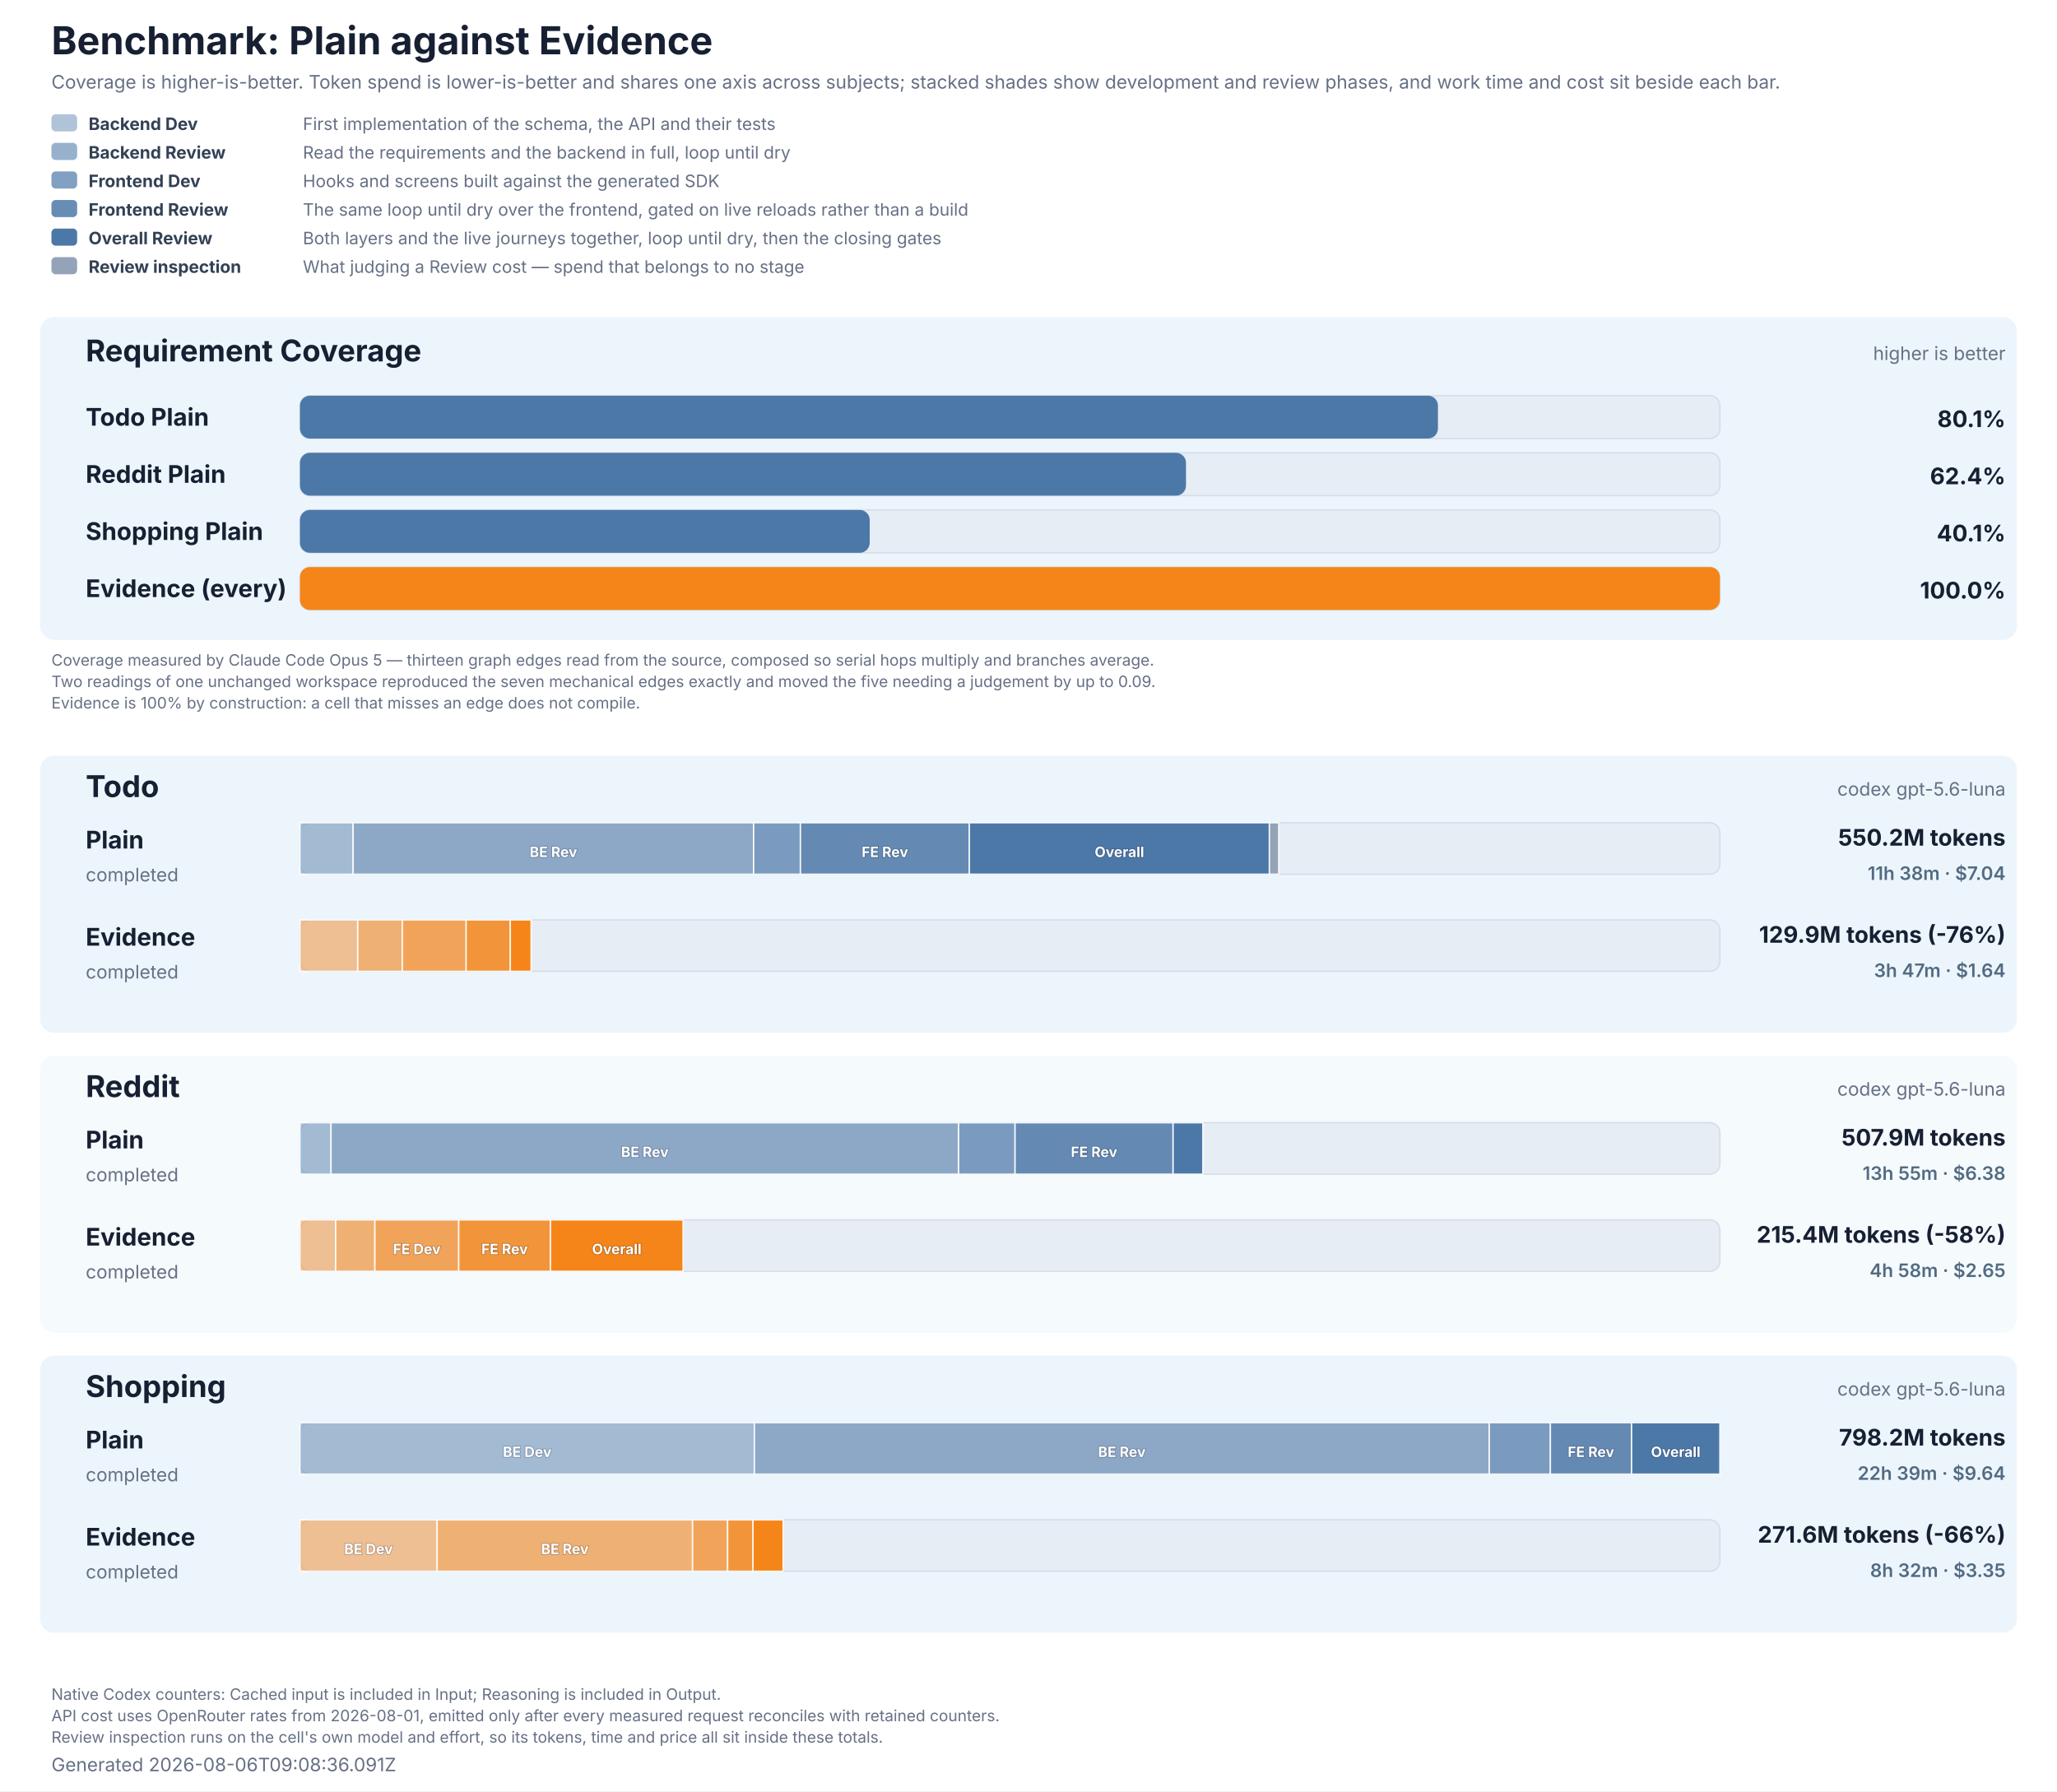
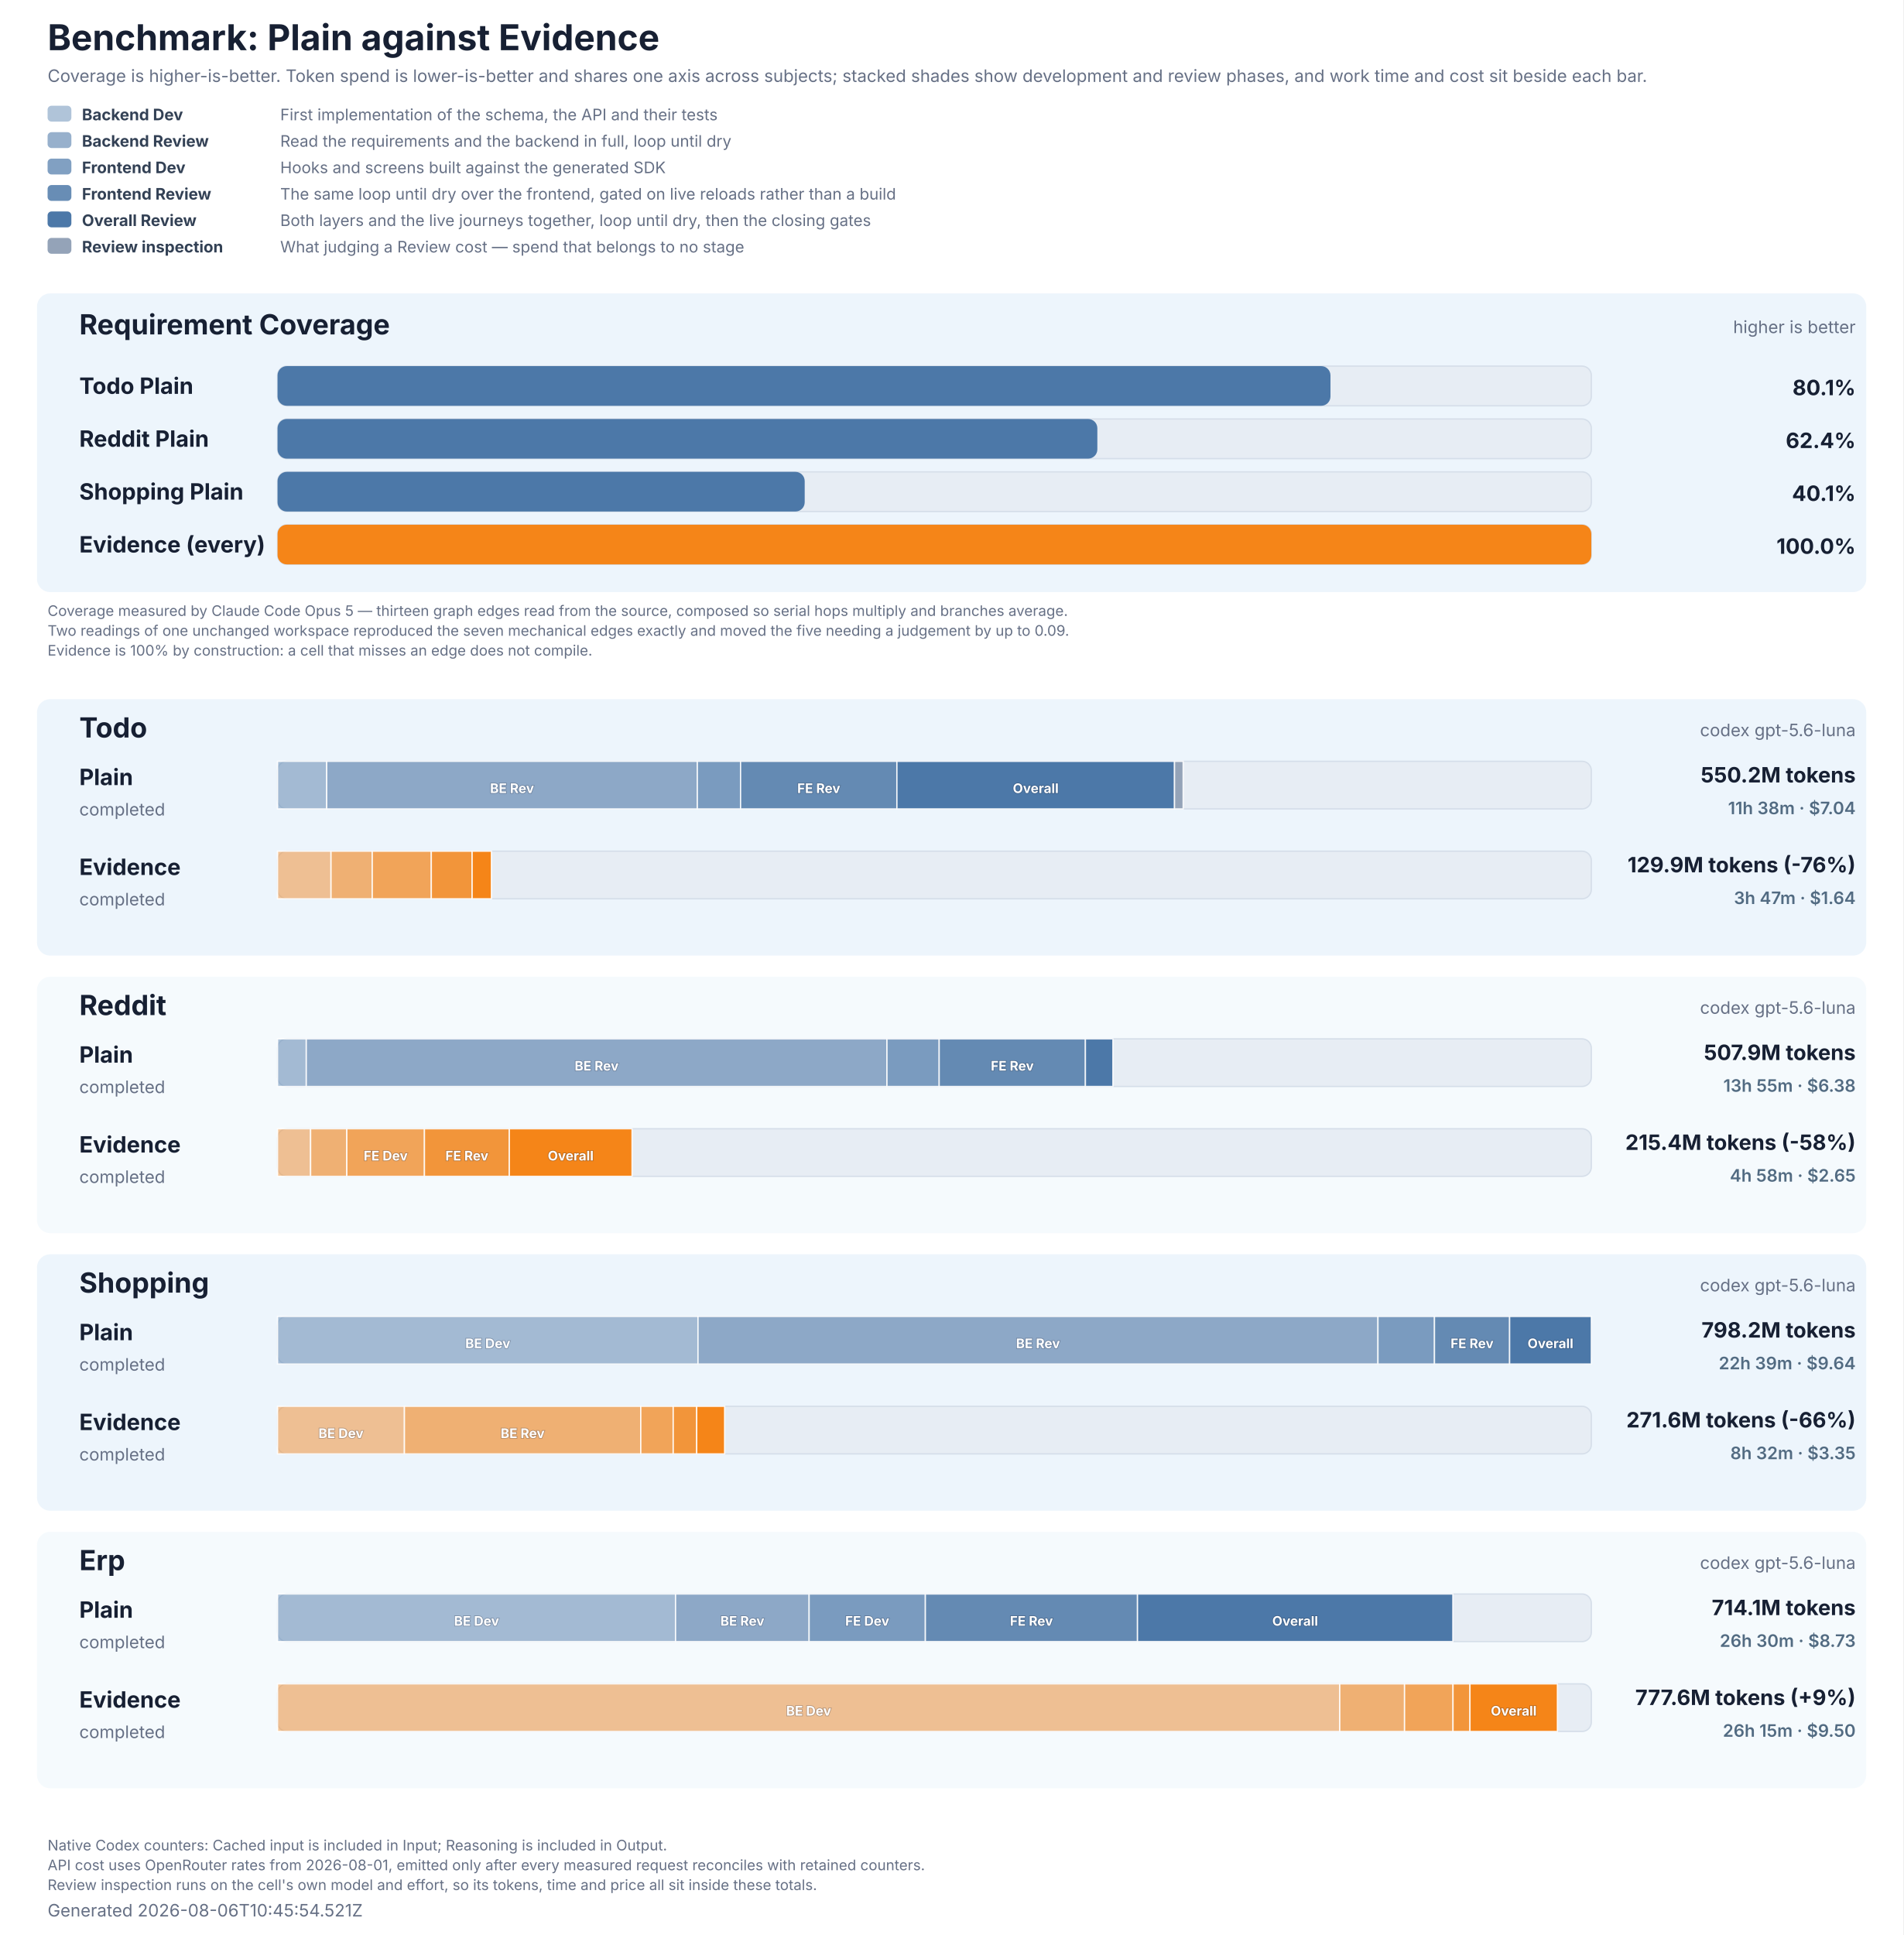
- <svg xmlns="http://www.w3.org/2000/svg" role="img" aria-labelledby="title description" viewBox="0 0 1440 1254" width="1440" height="1254">
+ <svg xmlns="http://www.w3.org/2000/svg" role="img" aria-labelledby="title description" viewBox="0 0 1440 1464" width="1440" height="1464">
  <style>
  text { font-family: Inter, ui-sans-serif, system-ui, -apple-system, BlinkMacSystemFont, 'Segoe UI', sans-serif; fill: #172033; }
  .title { font-size: 27px; font-weight: 700; }
  .subtitle, .generated, .group-meta, .row-status { font-size: 13px; fill: #667085; }
  .group { fill: #e8f2fb; }
  .group-title { font-size: 21px; font-weight: 700; }
  .row-label { font-size: 17px; font-weight: 700; }
  .value { font-size: 16px; font-weight: 700; }
  .cost-value { font-size: 13px; font-weight: 600; fill: #526b82; }
  .legend { font-size: 12px; fill: #667085; }
  .legend-label { font-size: 12px; font-weight: 700; fill: #334155; }
  .segment-label { font-size: 10px; font-weight: 700; fill: #ffffff; paint-order: stroke; stroke: #172033; stroke-opacity: 0.28; stroke-width: 1px; }
  .phase-segment { stroke: #ffffff; stroke-opacity: 0.86; stroke-width: 1px; }
  .track { fill: #e7edf4; stroke: #d5dee9; stroke-width: 1px; }
  .empty { font-size: 15px; fill: #667085; }
  .table-note { font-size: 11px; fill: #667085; }
</style>
-   <rect width="1440" height="1254" fill="#ffffff" />
+   <rect width="1440" height="1464" fill="#ffffff" />
  <text x="36" y="38" class="title">Benchmark: Plain against Evidence</text>
  <text x="36" y="62" class="subtitle">Coverage is higher-is-better. Token spend is lower-is-better and shares one axis across subjects; stacked shades show development and review phases, and work time and cost sit beside each bar.</text>
  <rect x="36" y="80" width="18" height="12" rx="3" fill="#4c78a8" fill-opacity="0.44" />
  <text x="62" y="91" class="legend-label">Backend Dev</text>
  <text x="212" y="91" class="legend">First implementation of the schema, the API and their tests</text>
  <rect x="36" y="100" width="18" height="12" rx="3" fill="#4c78a8" fill-opacity="0.58" />
  <text x="62" y="111" class="legend-label">Backend Review</text>
  <text x="212" y="111" class="legend">Read the requirements and the backend in full, loop until dry</text>
  <rect x="36" y="120" width="18" height="12" rx="3" fill="#4c78a8" fill-opacity="0.7" />
  <text x="62" y="131" class="legend-label">Frontend Dev</text>
  <text x="212" y="131" class="legend">Hooks and screens built against the generated SDK</text>
  <rect x="36" y="140" width="18" height="12" rx="3" fill="#4c78a8" fill-opacity="0.84" />
  <text x="62" y="151" class="legend-label">Frontend Review</text>
  <text x="212" y="151" class="legend">The same loop until dry over the frontend, gated on live reloads rather than a build</text>
  <rect x="36" y="160" width="18" height="12" rx="3" fill="#4c78a8" fill-opacity="1" />
  <text x="62" y="171" class="legend-label">Overall Review</text>
  <text x="212" y="171" class="legend">Both layers and the live journeys together, loop until dry, then the closing gates</text>
  <rect x="36" y="180" width="18" height="12" rx="3" fill="#94a3b8" fill-opacity="1" />
  <text x="62" y="191" class="legend-label">Review inspection</text>
  <text x="212" y="191" class="legend">What judging a Review cost — spend that belongs to no stage</text>
  <rect x="28" y="222" width="1384" height="226" rx="10" class="group" fill-opacity="0.78" />
  <text x="60" y="253" class="group-title">Requirement Coverage</text>
  <text x="1404" y="252" text-anchor="end" class="group-meta">higher is better</text>
  <text x="60" y="298" class="row-label" fill="#4c78a8">Todo Plain</text>
  <rect x="210" y="277" width="994" height="30" rx="7" class="track" />
  <rect x="210" y="277" width="796.64" height="30" rx="7" fill="#4c78a8" data-coverage="80.14496666666666" />
  <text x="1404" y="299" text-anchor="end" class="value" fill="#4c78a8">80.1%</text>
  <text x="60" y="338" class="row-label" fill="#4c78a8">Reddit Plain</text>
  <rect x="210" y="317" width="994" height="30" rx="7" class="track" />
  <rect x="210" y="317" width="620.26" height="30" rx="7" fill="#4c78a8" data-coverage="62.400702566666666" />
  <text x="1404" y="339" text-anchor="end" class="value" fill="#4c78a8">62.4%</text>
  <text x="60" y="378" class="row-label" fill="#4c78a8">Shopping Plain</text>
  <rect x="210" y="357" width="994" height="30" rx="7" class="track" />
  <rect x="210" y="357" width="398.84" height="30" rx="7" fill="#4c78a8" data-coverage="40.12511413497504" />
  <text x="1404" y="379" text-anchor="end" class="value" fill="#4c78a8">40.1%</text>
  <text x="60" y="418" class="row-label" fill="#f58518">Evidence (every)</text>
  <rect x="210" y="397" width="994" height="30" rx="7" class="track" />
  <rect x="210" y="397" width="994.00" height="30" rx="7" fill="#f58518" data-coverage="100" />
  <text x="1404" y="419" text-anchor="end" class="value" fill="#f58518">100.0%</text>
  <text x="36" y="466" class="table-note">Coverage measured by Claude Code Opus 5 — thirteen graph edges read from the source, composed so serial hops multiply and branches average.</text>
  <text x="36" y="481" class="table-note">Two readings of one unchanged workspace reproduced the seven mechanical edges exactly and moved the five needing a judgement by up to 0.09.</text>
  <text x="36" y="496" class="table-note">Evidence is 100% by construction: a cell that misses an edge does not compile.</text>
  <rect x="28" y="529" width="1384" height="194" rx="10" class="group" fill-opacity="0.78" />
  <text x="60" y="558" class="group-title">Todo</text>
  <text x="1404" y="557" text-anchor="end" class="group-meta">codex gpt-5.6-luna</text>
  <text x="60" y="594" class="row-label" fill="#4c78a8">Plain</text>
  <text x="60" y="617" class="row-status">completed</text>
  <rect x="210" y="576" width="994" height="36" rx="7" class="track" />
  <rect x="210.00" y="576" width="37.20" height="36" fill="#4c78a8" fill-opacity="0.44" class="phase-segment" data-phase="backend-development" data-tokens="29872719" />
  <rect x="247.20" y="576" width="280.40" height="36" fill="#4c78a8" fill-opacity="0.58" class="phase-segment" data-phase="backend-review" data-tokens="225165342" />
  <text x="387.40" y="600" text-anchor="middle" class="segment-label">BE Rev</text>
  <rect x="527.60" y="576" width="32.73" height="36" fill="#4c78a8" fill-opacity="0.7" class="phase-segment" data-phase="frontend-development" data-tokens="26279528" />
  <rect x="560.33" y="576" width="118.28" height="36" fill="#4c78a8" fill-opacity="0.84" class="phase-segment" data-phase="frontend-review" data-tokens="94981769" />
  <text x="619.47" y="600" text-anchor="middle" class="segment-label">FE Rev</text>
  <rect x="678.61" y="576" width="210.04" height="36" fill="#4c78a8" fill-opacity="1" class="phase-segment" data-phase="overall-review" data-tokens="168663056" />
  <text x="783.63" y="600" text-anchor="middle" class="segment-label">Overall</text>
  <rect x="888.64" y="576" width="6.53" height="36" fill="#94a3b8" class="phase-segment" data-phase="review-inspection" data-tokens="5245628" />
  <text x="1404" y="592" text-anchor="end" class="value">550.2M tokens</text>
  <text x="1404" y="616" text-anchor="end" class="cost-value">11h 38m · $7.04</text>
  <text x="60" y="662" class="row-label" fill="#f58518">Evidence</text>
  <text x="60" y="685" class="row-status">completed</text>
  <rect x="210" y="644" width="994" height="36" rx="7" class="track" />
  <rect x="210.00" y="644" width="40.44" height="36" fill="#f58518" fill-opacity="0.44" class="phase-segment" data-phase="backend-development" data-tokens="32474293" />
  <rect x="250.44" y="644" width="31.22" height="36" fill="#f58518" fill-opacity="0.58" class="phase-segment" data-phase="backend-review" data-tokens="25067684" />
  <rect x="281.66" y="644" width="44.68" height="36" fill="#f58518" fill-opacity="0.7" class="phase-segment" data-phase="frontend-development" data-tokens="35876257" />
  <rect x="326.33" y="644" width="30.90" height="36" fill="#f58518" fill-opacity="0.84" class="phase-segment" data-phase="frontend-review" data-tokens="24811262" />
  <rect x="357.23" y="644" width="14.57" height="36" fill="#f58518" fill-opacity="1" class="phase-segment" data-phase="overall-review" data-tokens="11698563" />
  <text x="1404" y="660" text-anchor="end" class="value">129.9M tokens (-76%)</text>
  <text x="1404" y="684" text-anchor="end" class="cost-value">3h 47m · $1.64</text>
  <rect x="28" y="739" width="1384" height="194" rx="10" class="group" fill-opacity="0.42" />
  <text x="60" y="768" class="group-title">Reddit</text>
  <text x="1404" y="767" text-anchor="end" class="group-meta">codex gpt-5.6-luna</text>
  <text x="60" y="804" class="row-label" fill="#4c78a8">Plain</text>
  <text x="60" y="827" class="row-status">completed</text>
  <rect x="210" y="786" width="994" height="36" rx="7" class="track" />
  <rect x="210.00" y="786" width="21.73" height="36" fill="#4c78a8" fill-opacity="0.44" class="phase-segment" data-phase="backend-development" data-tokens="17450090" />
  <rect x="231.73" y="786" width="439.36" height="36" fill="#4c78a8" fill-opacity="0.58" class="phase-segment" data-phase="backend-review" data-tokens="352811491" />
  <text x="451.41" y="810" text-anchor="middle" class="segment-label">BE Rev</text>
  <rect x="671.09" y="786" width="39.51" height="36" fill="#4c78a8" fill-opacity="0.7" class="phase-segment" data-phase="frontend-development" data-tokens="31723600" />
  <rect x="710.59" y="786" width="110.63" height="36" fill="#4c78a8" fill-opacity="0.84" class="phase-segment" data-phase="frontend-review" data-tokens="88835486" />
  <text x="765.91" y="810" text-anchor="middle" class="segment-label">FE Rev</text>
  <rect x="821.22" y="786" width="20.80" height="36" fill="#4c78a8" fill-opacity="1" class="phase-segment" data-phase="overall-review" data-tokens="16705282" />
  <text x="1404" y="802" text-anchor="end" class="value">507.9M tokens</text>
  <text x="1404" y="826" text-anchor="end" class="cost-value">13h 55m · $6.38</text>
  <text x="60" y="872" class="row-label" fill="#f58518">Evidence</text>
  <text x="60" y="895" class="row-status">completed</text>
  <rect x="210" y="854" width="994" height="36" rx="7" class="track" />
  <rect x="210.00" y="854" width="25.00" height="36" fill="#f58518" fill-opacity="0.44" class="phase-segment" data-phase="backend-development" data-tokens="20078882" />
  <rect x="235.00" y="854" width="27.42" height="36" fill="#f58518" fill-opacity="0.58" class="phase-segment" data-phase="backend-review" data-tokens="22019408" />
  <rect x="262.43" y="854" width="58.71" height="36" fill="#f58518" fill-opacity="0.7" class="phase-segment" data-phase="frontend-development" data-tokens="47141668" />
  <text x="291.78" y="878" text-anchor="middle" class="segment-label">FE Dev</text>
  <rect x="321.13" y="854" width="64.24" height="36" fill="#f58518" fill-opacity="0.84" class="phase-segment" data-phase="frontend-review" data-tokens="51584370" />
  <text x="353.25" y="878" text-anchor="middle" class="segment-label">FE Rev</text>
  <rect x="385.37" y="854" width="92.83" height="36" fill="#f58518" fill-opacity="1" class="phase-segment" data-phase="overall-review" data-tokens="74545453" />
  <text x="431.78" y="878" text-anchor="middle" class="segment-label">Overall</text>
  <text x="1404" y="870" text-anchor="end" class="value">215.4M tokens (-58%)</text>
  <text x="1404" y="894" text-anchor="end" class="cost-value">4h 58m · $2.65</text>
  <rect x="28" y="949" width="1384" height="194" rx="10" class="group" fill-opacity="0.78" />
  <text x="60" y="978" class="group-title">Shopping</text>
  <text x="1404" y="977" text-anchor="end" class="group-meta">codex gpt-5.6-luna</text>
  <text x="60" y="1014" class="row-label" fill="#4c78a8">Plain</text>
  <text x="60" y="1037" class="row-status">completed</text>
  <rect x="210" y="996" width="994" height="36" rx="7" class="track" />
  <rect x="210.00" y="996" width="318.11" height="36" fill="#4c78a8" fill-opacity="0.44" class="phase-segment" data-phase="backend-development" data-tokens="255451467" />
  <text x="369.06" y="1020" text-anchor="middle" class="segment-label">BE Dev</text>
  <rect x="528.11" y="996" width="514.46" height="36" fill="#4c78a8" fill-opacity="0.58" class="phase-segment" data-phase="backend-review" data-tokens="413122866" />
  <text x="785.35" y="1020" text-anchor="middle" class="segment-label">BE Rev</text>
  <rect x="1042.58" y="996" width="42.75" height="36" fill="#4c78a8" fill-opacity="0.7" class="phase-segment" data-phase="frontend-development" data-tokens="34329031" />
  <rect x="1085.33" y="996" width="56.86" height="36" fill="#4c78a8" fill-opacity="0.84" class="phase-segment" data-phase="frontend-review" data-tokens="45659705" />
  <text x="1113.76" y="1020" text-anchor="middle" class="segment-label">FE Rev</text>
  <rect x="1142.19" y="996" width="61.81" height="36" fill="#4c78a8" fill-opacity="1" class="phase-segment" data-phase="overall-review" data-tokens="49635781" />
  <text x="1173.09" y="1020" text-anchor="middle" class="segment-label">Overall</text>
  <text x="1404" y="1012" text-anchor="end" class="value">798.2M tokens</text>
  <text x="1404" y="1036" text-anchor="end" class="cost-value">22h 39m · $9.64</text>
  <text x="60" y="1082" class="row-label" fill="#f58518">Evidence</text>
  <text x="60" y="1105" class="row-status">completed</text>
  <rect x="210" y="1064" width="994" height="36" rx="7" class="track" />
  <rect x="210.00" y="1064" width="95.98" height="36" fill="#f58518" fill-opacity="0.44" class="phase-segment" data-phase="backend-development" data-tokens="77076340" />
  <text x="257.99" y="1088" text-anchor="middle" class="segment-label">BE Dev</text>
  <rect x="305.98" y="1064" width="178.85" height="36" fill="#f58518" fill-opacity="0.58" class="phase-segment" data-phase="backend-review" data-tokens="143620415" />
  <text x="395.41" y="1088" text-anchor="middle" class="segment-label">BE Rev</text>
  <rect x="484.83" y="1064" width="24.52" height="36" fill="#f58518" fill-opacity="0.7" class="phase-segment" data-phase="frontend-development" data-tokens="19691264" />
  <rect x="509.36" y="1064" width="17.79" height="36" fill="#f58518" fill-opacity="0.84" class="phase-segment" data-phase="frontend-review" data-tokens="14287766" />
  <rect x="527.15" y="1064" width="21.09" height="36" fill="#f58518" fill-opacity="1" class="phase-segment" data-phase="overall-review" data-tokens="16933079" />
  <text x="1404" y="1080" text-anchor="end" class="value">271.6M tokens (-66%)</text>
  <text x="1404" y="1104" text-anchor="end" class="cost-value">8h 32m · $3.35</text>
-   <text x="36" y="1190" class="table-note">Native Codex counters: Cached input is included in Input; Reasoning is included in Output.</text>
-   <text x="36" y="1205" class="table-note">API cost uses OpenRouter rates from 2026-08-01, emitted only after every measured request reconciles with retained counters.</text>
-   <text x="36" y="1220" class="table-note">Review inspection runs on the cell's own model and effort, so its tokens, time and price all sit inside these totals.</text>
-   <text x="36" y="1240" class="generated">Generated 2026-08-06T09:08:36.091Z</text>
+   <rect x="28" y="1159" width="1384" height="194" rx="10" class="group" fill-opacity="0.42" />
+   <text x="60" y="1188" class="group-title">Erp</text>
+   <text x="1404" y="1187" text-anchor="end" class="group-meta">codex gpt-5.6-luna</text>
+   <text x="60" y="1224" class="row-label" fill="#4c78a8">Plain</text>
+   <text x="60" y="1247" class="row-status">completed</text>
+   <rect x="210" y="1206" width="994" height="36" rx="7" class="track" />
+   <rect x="210.00" y="1206" width="301.13" height="36" fill="#4c78a8" fill-opacity="0.44" class="phase-segment" data-phase="backend-development" data-tokens="241812680" />
+   <text x="360.57" y="1230" text-anchor="middle" class="segment-label">BE Dev</text>
+   <rect x="511.13" y="1206" width="101.06" height="36" fill="#4c78a8" fill-opacity="0.58" class="phase-segment" data-phase="backend-review" data-tokens="81156222" />
+   <text x="561.66" y="1230" text-anchor="middle" class="segment-label">BE Rev</text>
+   <rect x="612.19" y="1206" width="87.93" height="36" fill="#4c78a8" fill-opacity="0.7" class="phase-segment" data-phase="frontend-development" data-tokens="70612401" />
+   <text x="656.16" y="1230" text-anchor="middle" class="segment-label">FE Dev</text>
+   <rect x="700.13" y="1206" width="160.51" height="36" fill="#4c78a8" fill-opacity="0.84" class="phase-segment" data-phase="frontend-review" data-tokens="128890055" />
+   <text x="780.38" y="1230" text-anchor="middle" class="segment-label">FE Rev</text>
+   <rect x="860.64" y="1206" width="238.59" height="36" fill="#4c78a8" fill-opacity="1" class="phase-segment" data-phase="overall-review" data-tokens="191593998" />
+   <text x="979.93" y="1230" text-anchor="middle" class="segment-label">Overall</text>
+   <text x="1404" y="1222" text-anchor="end" class="value">714.1M tokens</text>
+   <text x="1404" y="1246" text-anchor="end" class="cost-value">26h 30m · $8.73</text>
+   <text x="60" y="1292" class="row-label" fill="#f58518">Evidence</text>
+   <text x="60" y="1315" class="row-status">completed</text>
+   <rect x="210" y="1274" width="994" height="36" rx="7" class="track" />
+   <rect x="210.00" y="1274" width="803.67" height="36" fill="#f58518" fill-opacity="0.44" class="phase-segment" data-phase="backend-development" data-tokens="645364359" />
+   <text x="611.84" y="1298" text-anchor="middle" class="segment-label">BE Dev</text>
+   <rect x="1013.67" y="1274" width="49.02" height="36" fill="#f58518" fill-opacity="0.58" class="phase-segment" data-phase="backend-review" data-tokens="39360505" />
+   <rect x="1062.69" y="1274" width="36.67" height="36" fill="#f58518" fill-opacity="0.7" class="phase-segment" data-phase="frontend-development" data-tokens="29445251" />
+   <rect x="1099.36" y="1274" width="12.84" height="36" fill="#f58518" fill-opacity="0.84" class="phase-segment" data-phase="frontend-review" data-tokens="10307041" />
+   <rect x="1112.19" y="1274" width="66.15" height="36" fill="#f58518" fill-opacity="1" class="phase-segment" data-phase="overall-review" data-tokens="53120521" />
+   <text x="1145.27" y="1298" text-anchor="middle" class="segment-label">Overall</text>
+   <text x="1404" y="1290" text-anchor="end" class="value">777.6M tokens (+9%)</text>
+   <text x="1404" y="1314" text-anchor="end" class="cost-value">26h 15m · $9.50</text>
+   <text x="36" y="1400" class="table-note">Native Codex counters: Cached input is included in Input; Reasoning is included in Output.</text>
+   <text x="36" y="1415" class="table-note">API cost uses OpenRouter rates from 2026-08-01, emitted only after every measured request reconciles with retained counters.</text>
+   <text x="36" y="1430" class="table-note">Review inspection runs on the cell's own model and effort, so its tokens, time and price all sit inside these totals.</text>
+   <text x="36" y="1450" class="generated">Generated 2026-08-06T10:45:54.521Z</text>
</svg>
